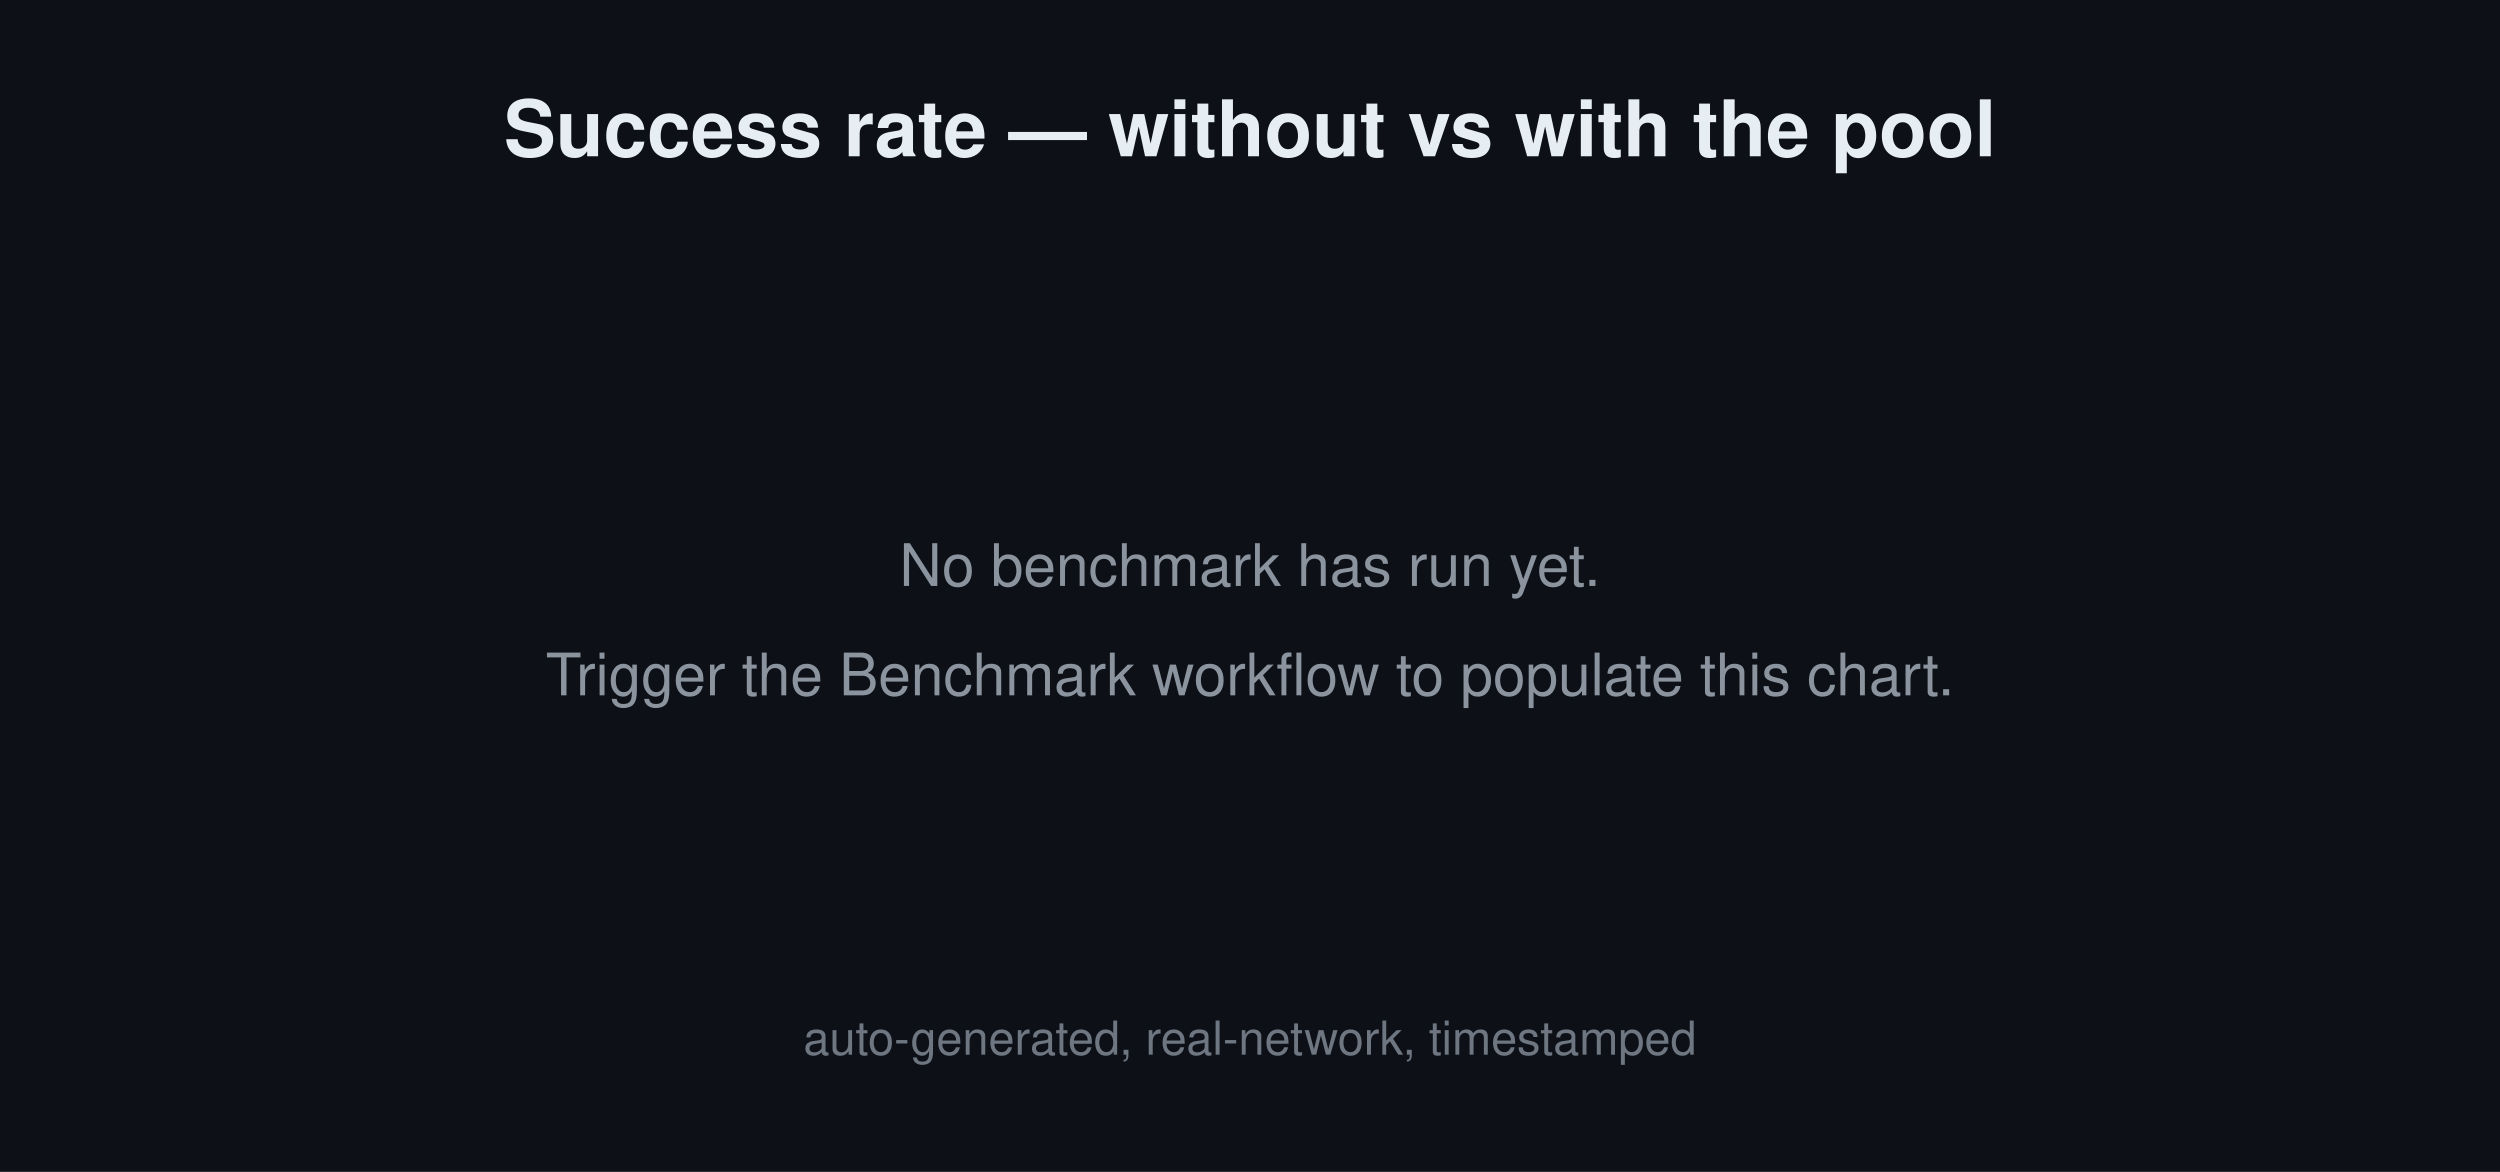
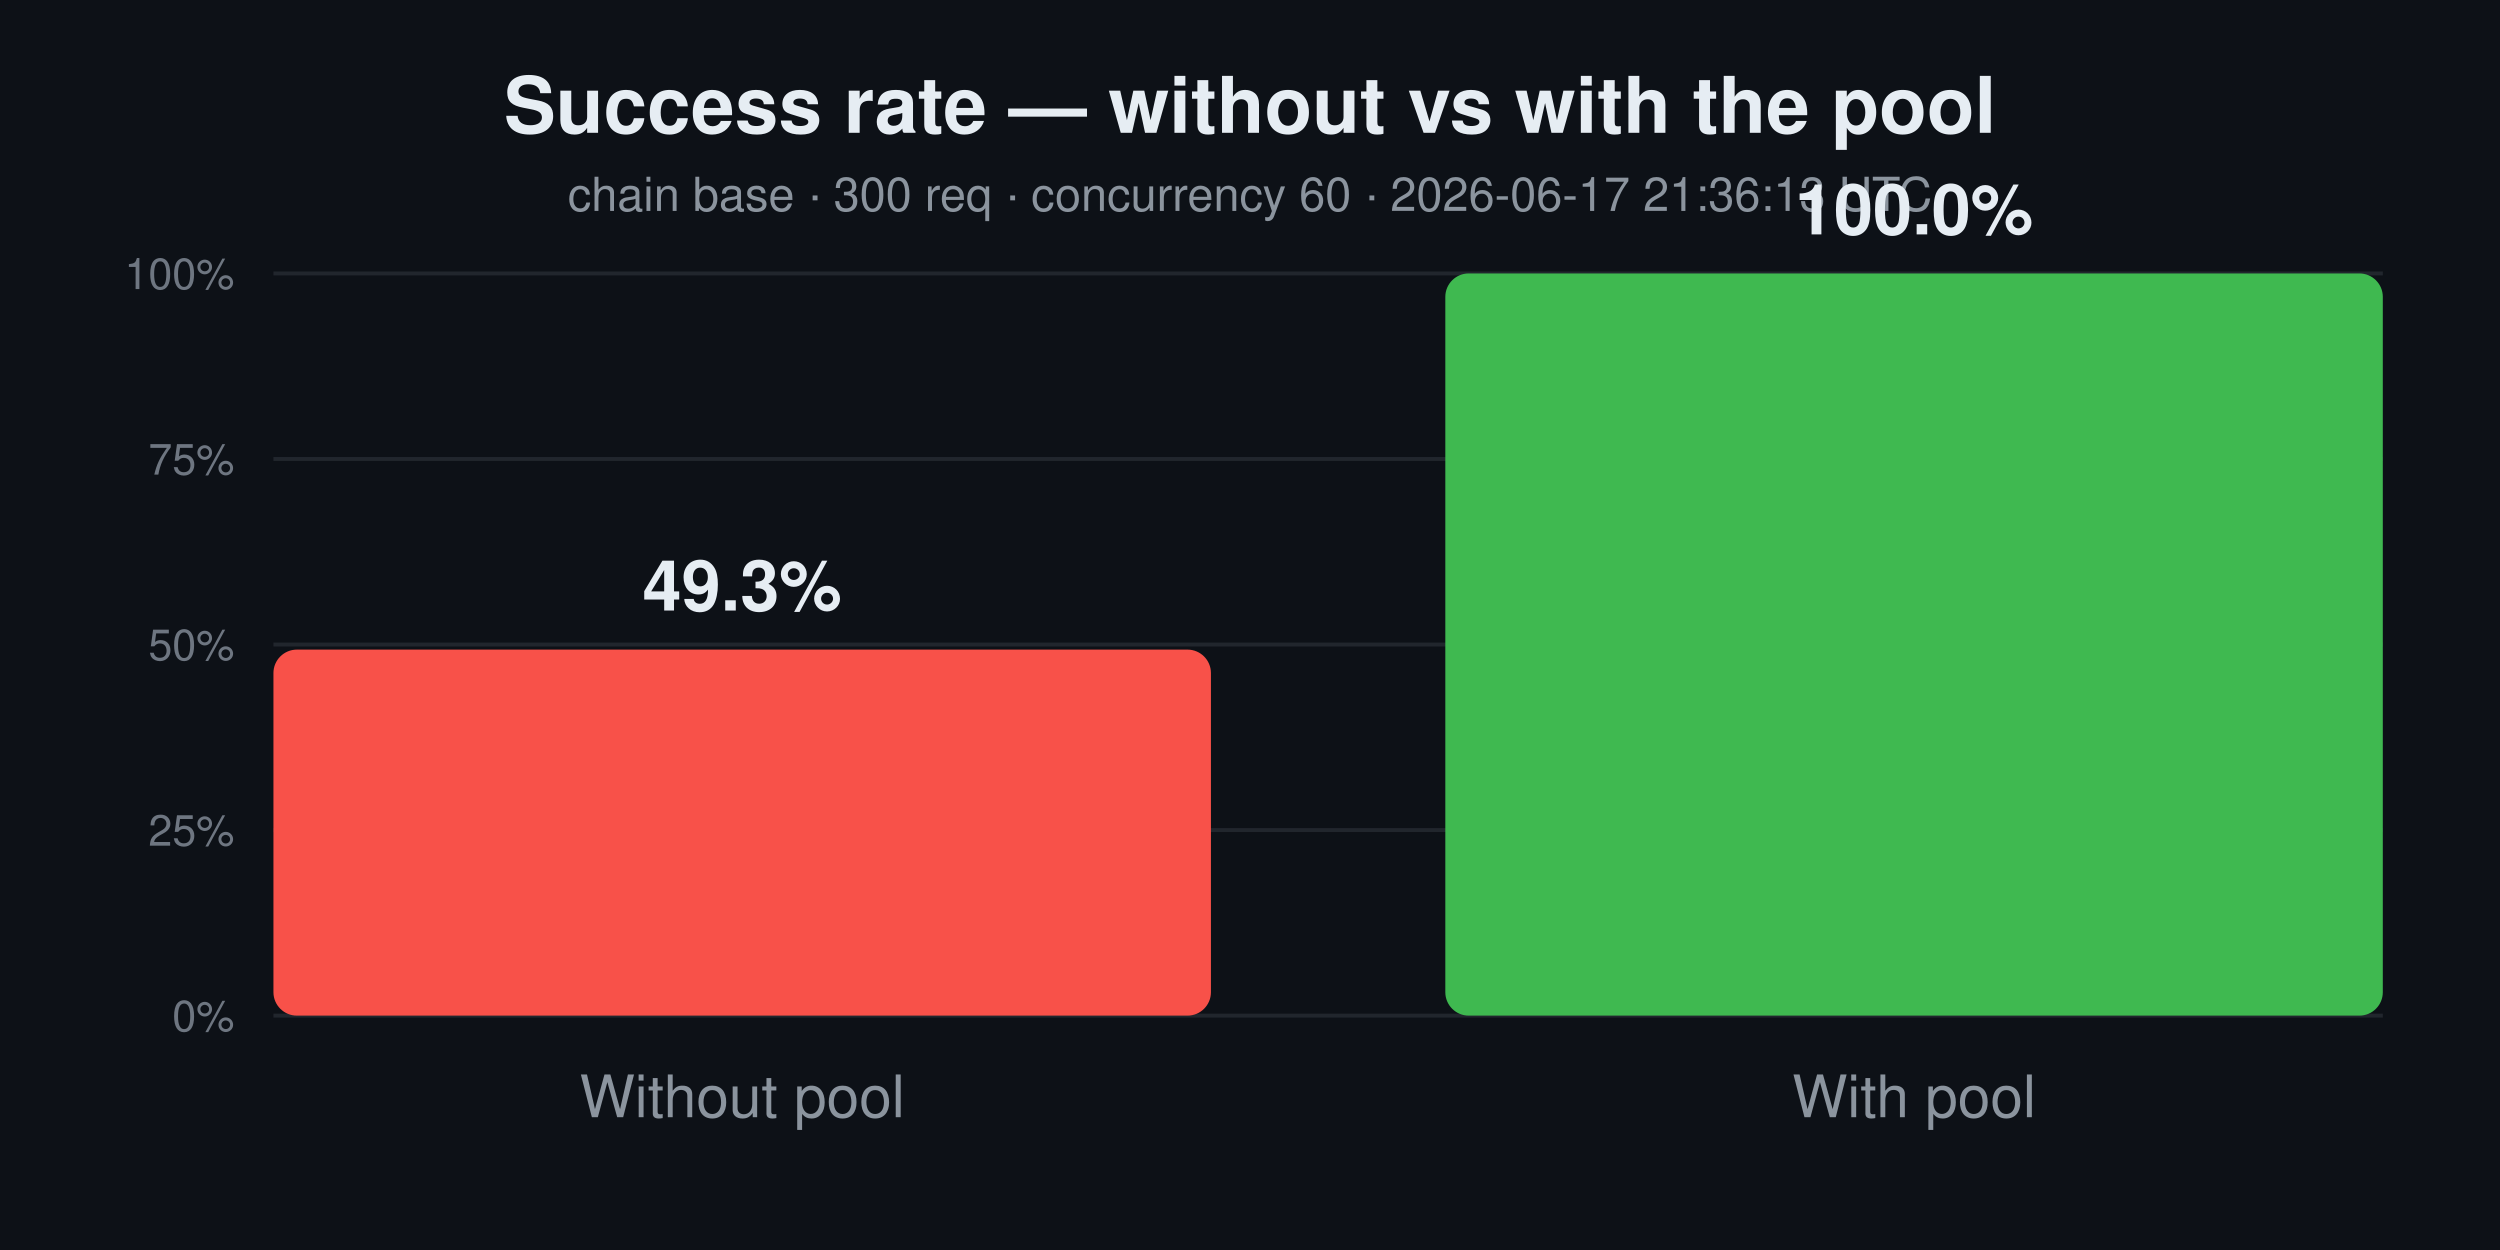
- <svg xmlns="http://www.w3.org/2000/svg" width="640" height="300" viewBox="0 0 640 300" role="img" aria-label="Throughput benchmark: without vs with the pool (pending first run)">
-   <rect width="640" height="300" fill="#0d1117" />
-   <text x="320" y="40" fill="#e6edf3" font-family="system-ui,Segoe UI,Helvetica,Arial,sans-serif" font-size="20" font-weight="700" text-anchor="middle">Success rate — without vs with the pool</text>
-   <text x="320" y="150" fill="#8b949e" font-family="system-ui,Segoe UI,Helvetica,Arial,sans-serif" font-size="15" text-anchor="middle">No benchmark has run yet.</text>
-   <text x="320" y="178" fill="#8b949e" font-family="system-ui,Segoe UI,Helvetica,Arial,sans-serif" font-size="15" text-anchor="middle">Trigger the Benchmark workflow to populate this chart.</text>
-   <text x="320" y="270" fill="#6e7681" font-family="system-ui,Segoe UI,Helvetica,Arial,sans-serif" font-size="12" text-anchor="middle">auto-generated, real-network, timestamped</text>
+ <svg xmlns="http://www.w3.org/2000/svg" width="640" height="320" viewBox="0 0 640 320" role="img" aria-label="Success rate: without vs with the pool">
+   <rect width="640" height="320" fill="#0d1117" />
+   <text x="320" y="34" fill="#e6edf3" font-family="system-ui,Segoe UI,Helvetica,Arial,sans-serif" font-size="20" font-weight="700" text-anchor="middle">Success rate — without vs with the pool</text>
+   <text x="320" y="54" fill="#8b949e" font-family="system-ui,Segoe UI,Helvetica,Arial,sans-serif" font-size="12" text-anchor="middle">chain base · 300 req · concurrency 60 · 2026-06-17 21:36:13 UTC</text>
+   <line x1="70" y1="260.0" x2="610.0" y2="260.0" stroke="#21262d" stroke-width="1" />
+   <text x="60.0" y="264.0" fill="#6e7681" font-family="system-ui,Segoe UI,Helvetica,Arial,sans-serif" font-size="11" text-anchor="end">0%</text>
+   <line x1="70" y1="212.5" x2="610.0" y2="212.5" stroke="#21262d" stroke-width="1" />
+   <text x="60.0" y="216.5" fill="#6e7681" font-family="system-ui,Segoe UI,Helvetica,Arial,sans-serif" font-size="11" text-anchor="end">25%</text>
+   <line x1="70" y1="165.0" x2="610.0" y2="165.0" stroke="#21262d" stroke-width="1" />
+   <text x="60.0" y="169.0" fill="#6e7681" font-family="system-ui,Segoe UI,Helvetica,Arial,sans-serif" font-size="11" text-anchor="end">50%</text>
+   <line x1="70" y1="117.5" x2="610.0" y2="117.5" stroke="#21262d" stroke-width="1" />
+   <text x="60.0" y="121.5" fill="#6e7681" font-family="system-ui,Segoe UI,Helvetica,Arial,sans-serif" font-size="11" text-anchor="end">75%</text>
+   <line x1="70" y1="70.0" x2="610.0" y2="70.0" stroke="#21262d" stroke-width="1" />
+   <text x="60.0" y="74.0" fill="#6e7681" font-family="system-ui,Segoe UI,Helvetica,Arial,sans-serif" font-size="11" text-anchor="end">100%</text>
+   <rect x="70.0" y="166.3" width="240.0" height="93.7" rx="6" fill="#f85149" />
+   <text x="190.0" y="156.3" fill="#e6edf3" font-family="system-ui,Segoe UI,Helvetica,Arial,sans-serif" font-size="18" font-weight="700" text-anchor="middle">49.3%</text>
+   <text x="190.0" y="286.0" fill="#8b949e" font-family="system-ui,Segoe UI,Helvetica,Arial,sans-serif" font-size="15" text-anchor="middle">Without pool</text>
+   <rect x="370.0" y="70.0" width="240.0" height="190.0" rx="6" fill="#3fb950" />
+   <text x="490.0" y="60.0" fill="#e6edf3" font-family="system-ui,Segoe UI,Helvetica,Arial,sans-serif" font-size="18" font-weight="700" text-anchor="middle">100.0%</text>
+   <text x="490.0" y="286.0" fill="#8b949e" font-family="system-ui,Segoe UI,Helvetica,Arial,sans-serif" font-size="15" text-anchor="middle">With pool</text>
</svg>
